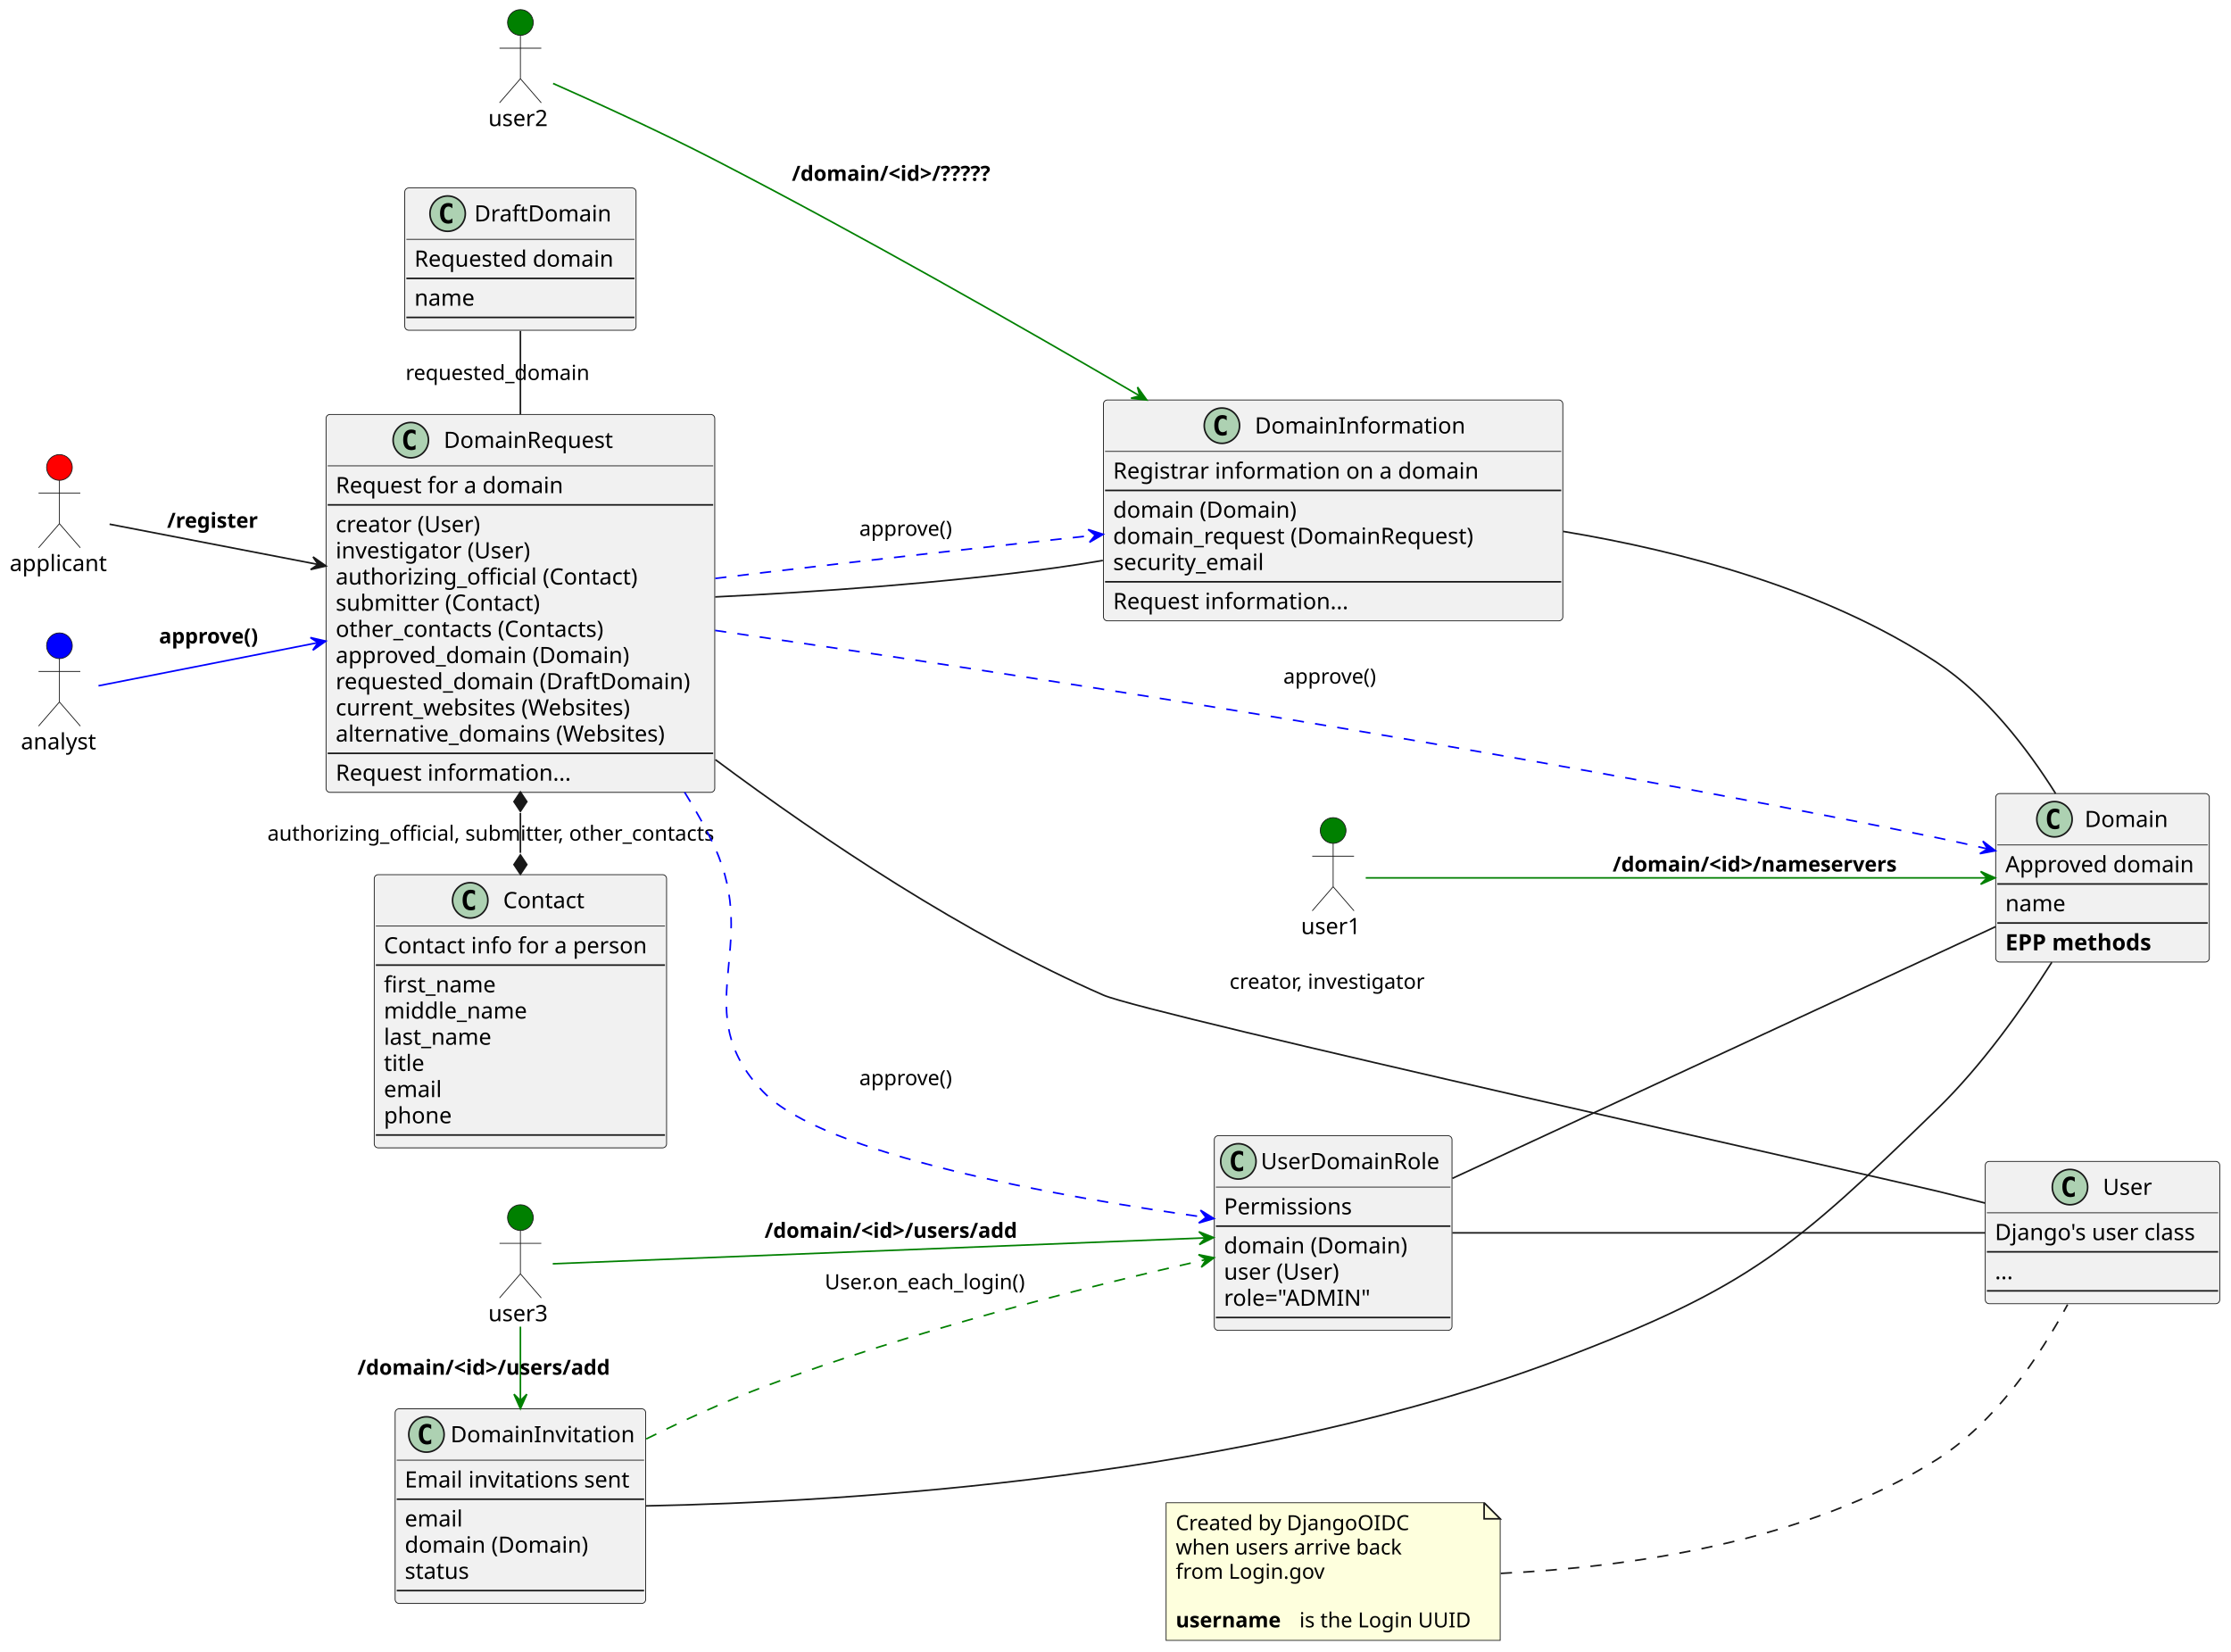
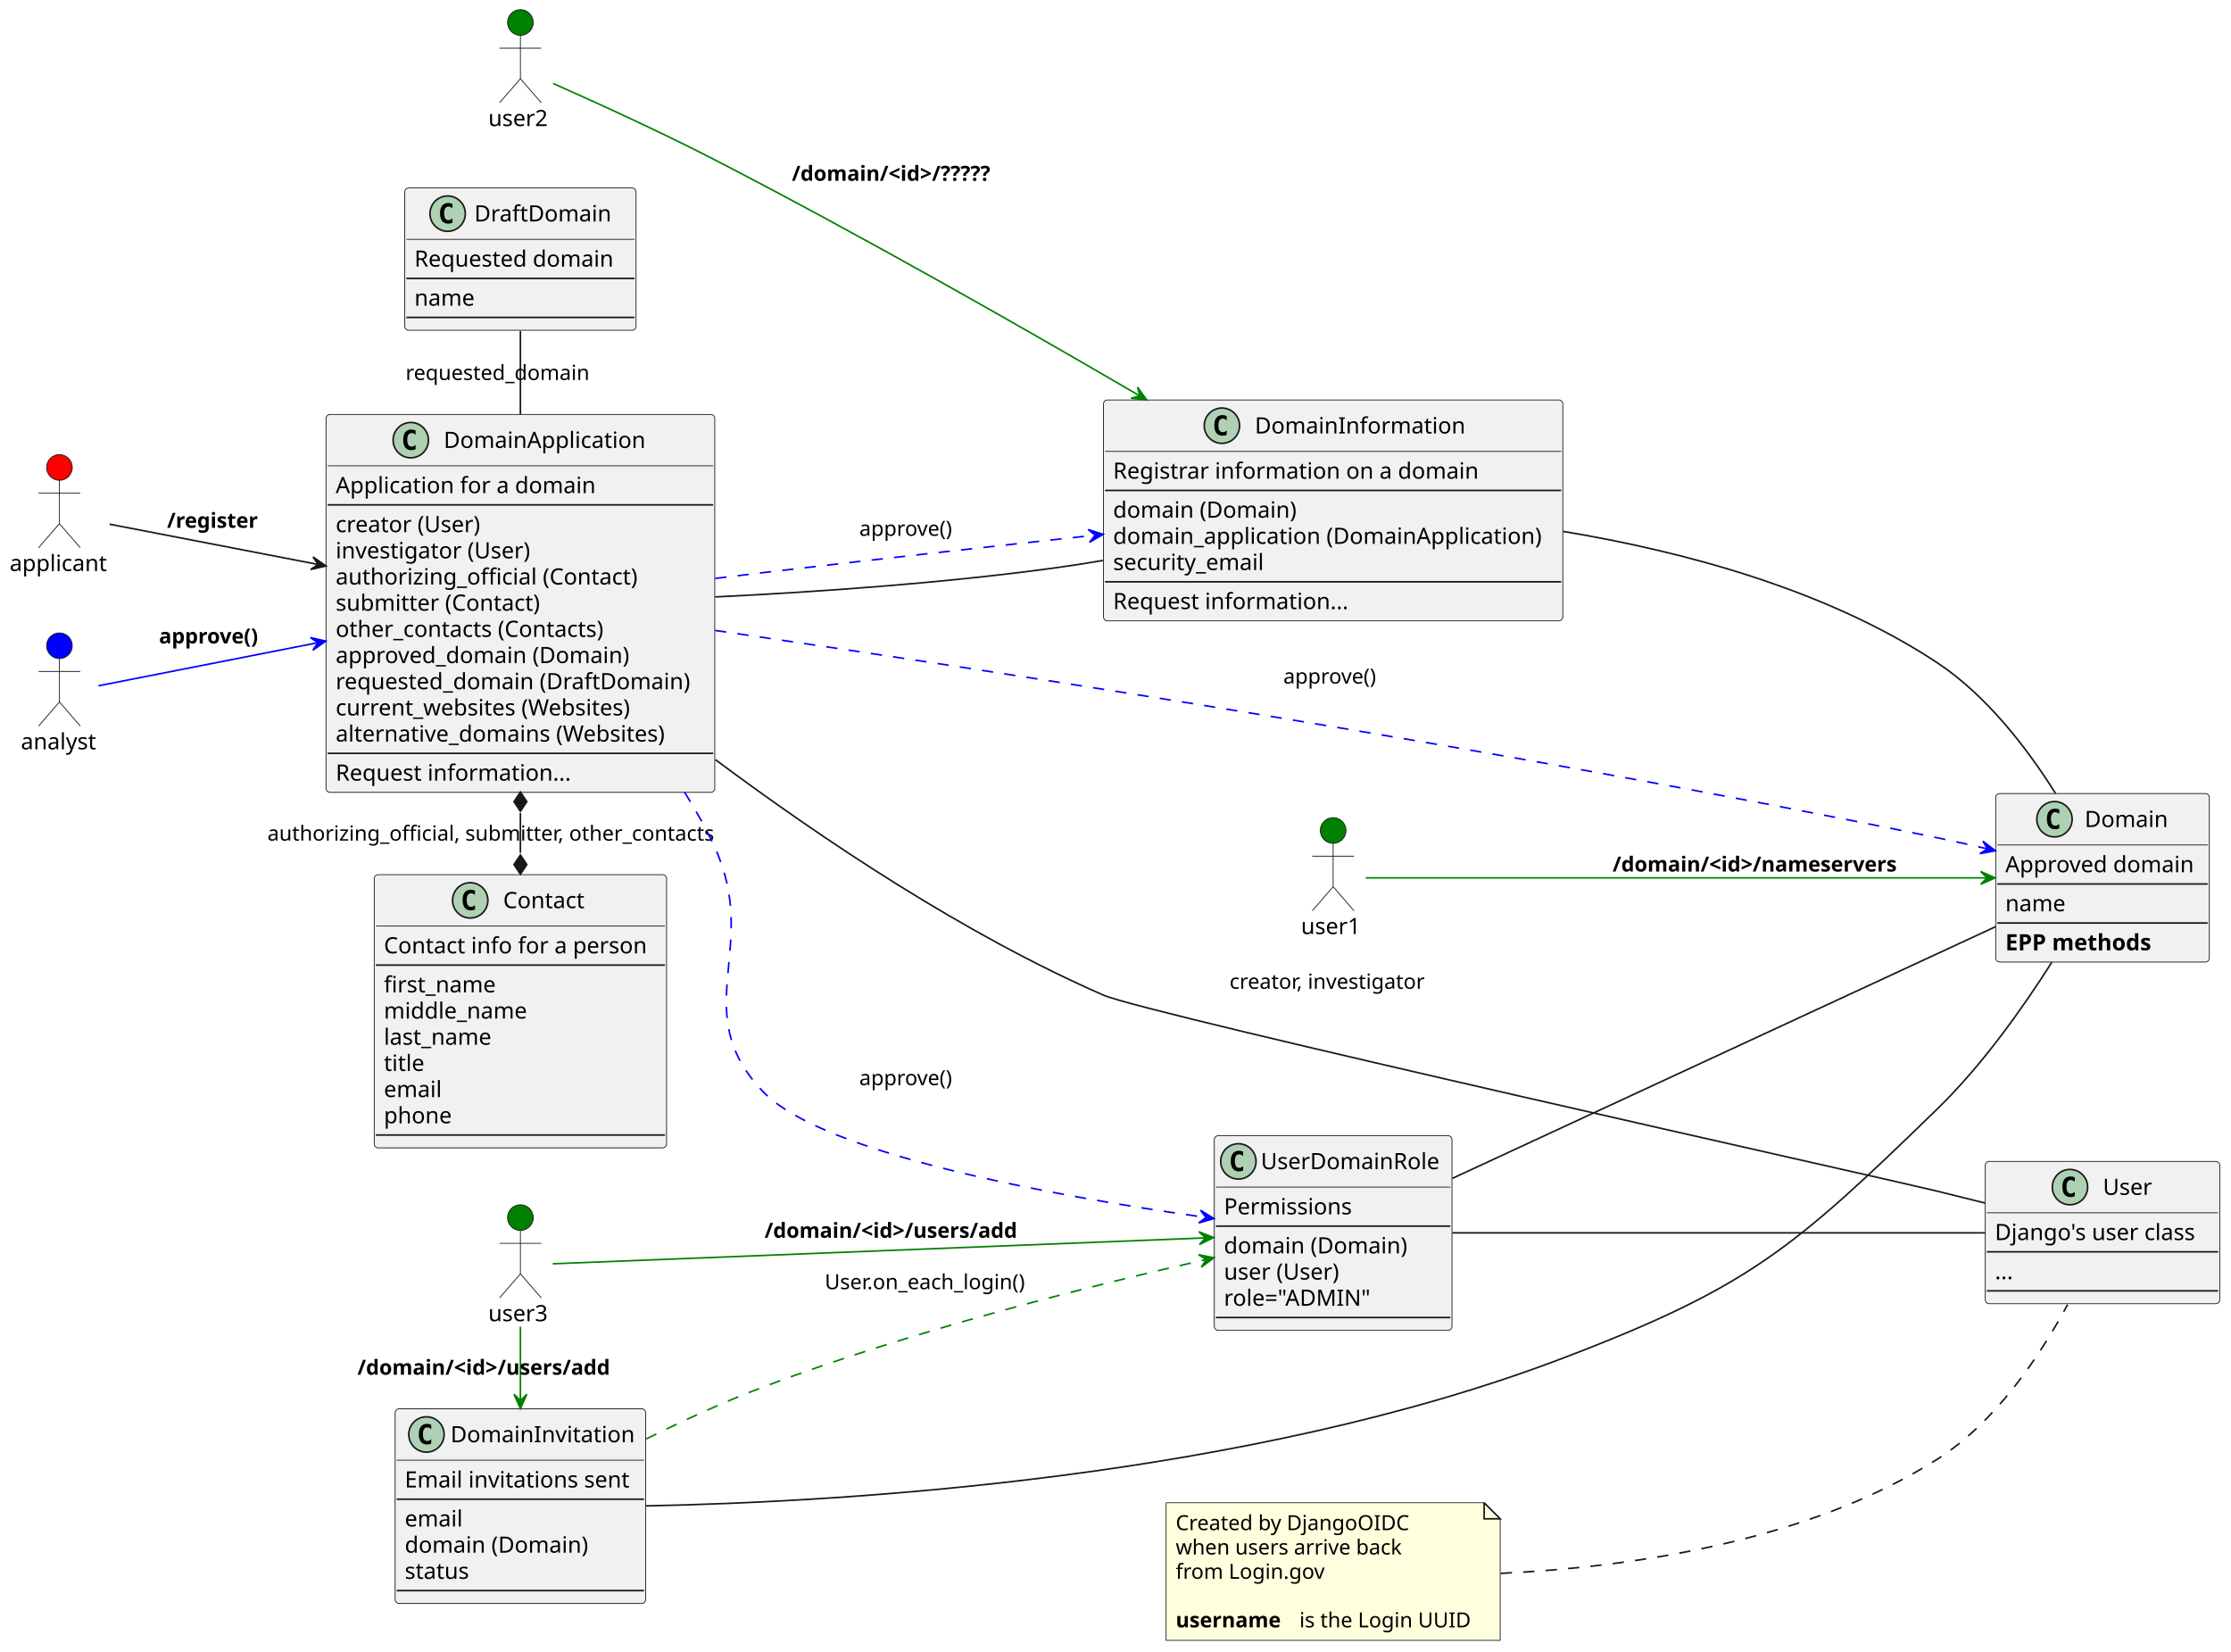
<svg xmlns="http://www.w3.org/2000/svg" contentStyleType="text/css" height="1028px" preserveAspectRatio="none" style="width:1389px;height:1028px;background:#FFFFFF;" version="1.1" viewBox="0 0 1389 1028" width="1389px" zoomAndPan="magnify">
  <defs />
  <g>
-     <g id="elem_DomainRequest">
-       <rect codeLine="38" fill="#F1F1F1" height="235.266" id="DomainRequest" rx="2.5" ry="2.5" style="stroke:#181818;stroke-width:0.5;" width="242" x="203" y="258" />
+     <g id="elem_DomainApplication">
+       <rect codeLine="38" fill="#F1F1F1" height="235.266" id="DomainApplication" rx="2.5" ry="2.5" style="stroke:#181818;stroke-width:0.5;" width="242" x="203" y="258" />
      <ellipse cx="255.75" cy="274" fill="#ADD1B2" rx="11" ry="11" style="stroke:#181818;stroke-width:1.0;" />
      <path d="M258.719,279.641 Q258.141,279.938 257.5,280.078 Q256.859,280.234 256.156,280.234 Q253.656,280.234 252.328,278.594 Q251.016,276.938 251.016,273.812 Q251.016,270.688 252.328,269.031 Q253.656,267.375 256.156,267.375 Q256.859,267.375 257.5,267.531 Q258.156,267.688 258.719,267.984 L258.719,270.703 Q258.094,270.125 257.5,269.859 Q256.906,269.578 256.281,269.578 Q254.938,269.578 254.25,270.656 Q253.562,271.719 253.562,273.812 Q253.562,275.906 254.25,276.984 Q254.938,278.047 256.281,278.047 Q256.906,278.047 257.5,277.781 Q258.094,277.5 258.719,276.922 L258.719,279.641 Z " fill="#000000" />
-       <text fill="#000000" font-family="sans-serif" font-size="14" lengthAdjust="spacing" textLength="128" x="276.25" y="278.847">DomainRequest</text>
+       <text fill="#000000" font-family="sans-serif" font-size="14" lengthAdjust="spacing" textLength="128" x="276.25" y="278.847">DomainApplication</text>
      <line style="stroke:#181818;stroke-width:0.5;" x1="204" x2="444" y1="290" y2="290" />
-       <text fill="#000000" font-family="sans-serif" font-size="14" lengthAdjust="spacing" textLength="164" x="209" y="306.995">Request for a domain</text>
+       <text fill="#000000" font-family="sans-serif" font-size="14" lengthAdjust="spacing" textLength="164" x="209" y="306.995">Application for a domain</text>
      <line style="stroke:#181818;stroke-width:1.0;" x1="204" x2="444" y1="314.297" y2="314.297" />
      <text fill="#000000" font-family="sans-serif" font-size="14" lengthAdjust="spacing" textLength="95" x="209" y="331.292">creator (User)</text>
      <text fill="#000000" font-family="sans-serif" font-size="14" lengthAdjust="spacing" textLength="126" x="209" y="347.589">investigator (User)</text>
      <text fill="#000000" font-family="sans-serif" font-size="14" lengthAdjust="spacing" textLength="194" x="209" y="363.886">authorizing_official (Contact)</text>
      <text fill="#000000" font-family="sans-serif" font-size="14" lengthAdjust="spacing" textLength="134" x="209" y="380.183">submitter (Contact)</text>
      <text fill="#000000" font-family="sans-serif" font-size="14" lengthAdjust="spacing" textLength="180" x="209" y="396.479">other_contacts (Contacts)</text>
      <text fill="#000000" font-family="sans-serif" font-size="14" lengthAdjust="spacing" textLength="190" x="209" y="412.776">approved_domain (Domain)</text>
      <text fill="#000000" font-family="sans-serif" font-size="14" lengthAdjust="spacing" textLength="230" x="209" y="429.073">requested_domain (DraftDomain)</text>
      <text fill="#000000" font-family="sans-serif" font-size="14" lengthAdjust="spacing" textLength="197" x="209" y="445.37">current_websites (Websites)</text>
      <text fill="#000000" font-family="sans-serif" font-size="14" lengthAdjust="spacing" textLength="215" x="209" y="461.667">alternative_domains (Websites)</text>
      <line style="stroke:#181818;stroke-width:1.0;" x1="204" x2="444" y1="468.969" y2="468.969" />
      <text fill="#000000" font-family="sans-serif" font-size="14" lengthAdjust="spacing" textLength="152" x="209" y="485.964">Request information...</text>
    </g>
    <g id="elem_User">
      <rect codeLine="54" fill="#F1F1F1" height="88.594" id="User" rx="2.5" ry="2.5" style="stroke:#181818;stroke-width:0.5;" width="146" x="1236" y="723" />
      <ellipse cx="1288.75" cy="739" fill="#ADD1B2" rx="11" ry="11" style="stroke:#181818;stroke-width:1.0;" />
      <path d="M1291.719,744.641 Q1291.141,744.938 1290.5,745.078 Q1289.859,745.234 1289.156,745.234 Q1286.656,745.234 1285.328,743.594 Q1284.016,741.938 1284.016,738.812 Q1284.016,735.688 1285.328,734.031 Q1286.656,732.375 1289.156,732.375 Q1289.859,732.375 1290.5,732.531 Q1291.156,732.688 1291.719,732.984 L1291.719,735.703 Q1291.094,735.125 1290.5,734.859 Q1289.906,734.578 1289.281,734.578 Q1287.938,734.578 1287.25,735.656 Q1286.562,736.719 1286.562,738.812 Q1286.562,740.906 1287.25,741.984 Q1287.938,743.047 1289.281,743.047 Q1289.906,743.047 1290.5,742.781 Q1291.094,742.5 1291.719,741.922 L1291.719,744.641 Z " fill="#000000" />
      <text fill="#000000" font-family="sans-serif" font-size="14" lengthAdjust="spacing" textLength="32" x="1309.25" y="743.847">User</text>
      <line style="stroke:#181818;stroke-width:0.5;" x1="1237" x2="1381" y1="755" y2="755" />
      <text fill="#000000" font-family="sans-serif" font-size="14" lengthAdjust="spacing" textLength="134" x="1242" y="771.995">Django's user class</text>
      <line style="stroke:#181818;stroke-width:1.0;" x1="1237" x2="1381" y1="779.297" y2="779.297" />
      <text fill="#000000" font-family="sans-serif" font-size="14" lengthAdjust="spacing" textLength="12" x="1242" y="796.292">...</text>
      <line style="stroke:#181818;stroke-width:1.0;" x1="1237" x2="1381" y1="803.594" y2="803.594" />
    </g>
    <g id="elem_GMN4">
      <path d="M726,935.5 L726,1021.164 L934,1021.164 L934,945.5 L924,935.5 L726,935.5 " fill="#FEFFDD" style="stroke:#181818;stroke-width:0.5;" />
      <path d="M924,935.5 L924,945.5 L934,945.5 L924,935.5 " fill="#FEFFDD" style="stroke:#181818;stroke-width:1.0;" />
      <text fill="#000000" font-family="sans-serif" font-size="13" lengthAdjust="spacing" textLength="151" x="732" y="952.567">Created by DjangoOIDC</text>
      <text fill="#000000" font-family="sans-serif" font-size="13" lengthAdjust="spacing" textLength="146" x="732" y="967.7">when users arrive back</text>
      <text fill="#000000" font-family="sans-serif" font-size="13" lengthAdjust="spacing" textLength="95" x="732" y="982.832">from Login.gov</text>
      <text fill="#000000" font-family="sans-serif" font-size="13" lengthAdjust="spacing" textLength="4" x="732" y="997.965"> </text>
      <text fill="#000000" font-family="sans-serif" font-size="13" font-weight="bold" lengthAdjust="spacing" textLength="73" x="732" y="1013.098">username</text>
      <text fill="#000000" font-family="sans-serif" font-size="13" lengthAdjust="spacing" textLength="110" x="809" y="1013.098">is the Login UUID</text>
    </g>
    <g id="elem_Contact">
      <rect codeLine="70" fill="#F1F1F1" height="170.078" id="Contact" rx="2.5" ry="2.5" style="stroke:#181818;stroke-width:0.5;" width="182" x="233" y="544.5" />
      <ellipse cx="292.75" cy="560.5" fill="#ADD1B2" rx="11" ry="11" style="stroke:#181818;stroke-width:1.0;" />
      <path d="M295.719,566.141 Q295.141,566.438 294.5,566.578 Q293.859,566.734 293.156,566.734 Q290.656,566.734 289.328,565.094 Q288.016,563.438 288.016,560.312 Q288.016,557.188 289.328,555.531 Q290.656,553.875 293.156,553.875 Q293.859,553.875 294.5,554.031 Q295.156,554.188 295.719,554.484 L295.719,557.203 Q295.094,556.625 294.5,556.359 Q293.906,556.078 293.281,556.078 Q291.938,556.078 291.25,557.156 Q290.562,558.219 290.562,560.312 Q290.562,562.406 291.25,563.484 Q291.938,564.547 293.281,564.547 Q293.906,564.547 294.5,564.281 Q295.094,564 295.719,563.422 L295.719,566.141 Z " fill="#000000" />
      <text fill="#000000" font-family="sans-serif" font-size="14" lengthAdjust="spacing" textLength="54" x="313.25" y="565.347">Contact</text>
      <line style="stroke:#181818;stroke-width:0.5;" x1="234" x2="414" y1="576.5" y2="576.5" />
      <text fill="#000000" font-family="sans-serif" font-size="14" lengthAdjust="spacing" textLength="170" x="239" y="593.495">Contact info for a person</text>
      <line style="stroke:#181818;stroke-width:1.0;" x1="234" x2="414" y1="600.797" y2="600.797" />
      <text fill="#000000" font-family="sans-serif" font-size="14" lengthAdjust="spacing" textLength="71" x="239" y="617.792">first_name</text>
      <text fill="#000000" font-family="sans-serif" font-size="14" lengthAdjust="spacing" textLength="92" x="239" y="634.089">middle_name</text>
      <text fill="#000000" font-family="sans-serif" font-size="14" lengthAdjust="spacing" textLength="70" x="239" y="650.386">last_name</text>
      <text fill="#000000" font-family="sans-serif" font-size="14" lengthAdjust="spacing" textLength="25" x="239" y="666.683">title</text>
      <text fill="#000000" font-family="sans-serif" font-size="14" lengthAdjust="spacing" textLength="36" x="239" y="682.98">email</text>
      <text fill="#000000" font-family="sans-serif" font-size="14" lengthAdjust="spacing" textLength="45" x="239" y="699.276">phone</text>
      <line style="stroke:#181818;stroke-width:1.0;" x1="234" x2="414" y1="706.578" y2="706.578" />
    </g>
    <g id="elem_DraftDomain">
      <rect codeLine="84" fill="#F1F1F1" height="88.594" id="DraftDomain" rx="2.5" ry="2.5" style="stroke:#181818;stroke-width:0.5;" width="144" x="252" y="117" />
      <ellipse cx="278.7" cy="133" fill="#ADD1B2" rx="11" ry="11" style="stroke:#181818;stroke-width:1.0;" />
      <path d="M281.669,138.641 Q281.091,138.938 280.45,139.078 Q279.809,139.234 279.106,139.234 Q276.606,139.234 275.278,137.594 Q273.966,135.938 273.966,132.812 Q273.966,129.688 275.278,128.031 Q276.606,126.375 279.106,126.375 Q279.809,126.375 280.45,126.531 Q281.106,126.688 281.669,126.984 L281.669,129.703 Q281.044,129.125 280.45,128.859 Q279.856,128.578 279.231,128.578 Q277.887,128.578 277.2,129.656 Q276.512,130.719 276.512,132.812 Q276.512,134.906 277.2,135.984 Q277.887,137.047 279.231,137.047 Q279.856,137.047 280.45,136.781 Q281.044,136.5 281.669,135.922 L281.669,138.641 Z " fill="#000000" />
      <text fill="#000000" font-family="sans-serif" font-size="14" lengthAdjust="spacing" textLength="86" x="295.3" y="137.847">DraftDomain</text>
      <line style="stroke:#181818;stroke-width:0.5;" x1="253" x2="395" y1="149" y2="149" />
      <text fill="#000000" font-family="sans-serif" font-size="14" lengthAdjust="spacing" textLength="132" x="258" y="165.995">Requested domain</text>
      <line style="stroke:#181818;stroke-width:1.0;" x1="253" x2="395" y1="173.297" y2="173.297" />
      <text fill="#000000" font-family="sans-serif" font-size="14" lengthAdjust="spacing" textLength="39" x="258" y="190.292">name</text>
      <line style="stroke:#181818;stroke-width:1.0;" x1="253" x2="395" y1="197.594" y2="197.594" />
    </g>
    <g id="elem_Domain">
      <rect codeLine="93" fill="#F1F1F1" height="104.891" id="Domain" rx="2.5" ry="2.5" style="stroke:#181818;stroke-width:0.5;" width="133" x="1242.5" y="494" />
      <ellipse cx="1279.1" cy="510" fill="#ADD1B2" rx="11" ry="11" style="stroke:#181818;stroke-width:1.0;" />
      <path d="M1282.069,515.641 Q1281.491,515.938 1280.85,516.078 Q1280.209,516.234 1279.506,516.234 Q1277.006,516.234 1275.678,514.594 Q1274.366,512.938 1274.366,509.812 Q1274.366,506.688 1275.678,505.031 Q1277.006,503.375 1279.506,503.375 Q1280.209,503.375 1280.85,503.531 Q1281.506,503.688 1282.069,503.984 L1282.069,506.703 Q1281.444,506.125 1280.85,505.859 Q1280.256,505.578 1279.631,505.578 Q1278.287,505.578 1277.6,506.656 Q1276.912,507.719 1276.912,509.812 Q1276.912,511.906 1277.6,512.984 Q1278.287,514.047 1279.631,514.047 Q1280.256,514.047 1280.85,513.781 Q1281.444,513.5 1282.069,512.922 L1282.069,515.641 Z " fill="#000000" />
      <text fill="#000000" font-family="sans-serif" font-size="14" lengthAdjust="spacing" textLength="53" x="1297.9" y="514.847">Domain</text>
      <line style="stroke:#181818;stroke-width:0.5;" x1="1243.5" x2="1374.5" y1="526" y2="526" />
      <text fill="#000000" font-family="sans-serif" font-size="14" lengthAdjust="spacing" textLength="121" x="1248.5" y="542.995">Approved domain</text>
      <line style="stroke:#181818;stroke-width:1.0;" x1="1243.5" x2="1374.5" y1="550.297" y2="550.297" />
      <text fill="#000000" font-family="sans-serif" font-size="14" lengthAdjust="spacing" textLength="39" x="1248.5" y="567.292">name</text>
      <line style="stroke:#181818;stroke-width:1.0;" x1="1243.5" x2="1374.5" y1="574.594" y2="574.594" />
      <text fill="#000000" font-family="sans-serif" font-size="14" font-weight="bold" lengthAdjust="spacing" textLength="103" x="1248.5" y="591.589">EPP methods</text>
    </g>
    <g id="elem_DomainInformation">
      <rect codeLine="103" fill="#F1F1F1" height="137.484" id="DomainInformation" rx="2.5" ry="2.5" style="stroke:#181818;stroke-width:0.5;" width="286" x="687" y="249" />
      <ellipse cx="760.75" cy="265" fill="#ADD1B2" rx="11" ry="11" style="stroke:#181818;stroke-width:1.0;" />
      <path d="M763.719,270.641 Q763.141,270.938 762.5,271.078 Q761.859,271.234 761.156,271.234 Q758.656,271.234 757.328,269.594 Q756.016,267.938 756.016,264.812 Q756.016,261.688 757.328,260.031 Q758.656,258.375 761.156,258.375 Q761.859,258.375 762.5,258.531 Q763.156,258.688 763.719,258.984 L763.719,261.703 Q763.094,261.125 762.5,260.859 Q761.906,260.578 761.281,260.578 Q759.938,260.578 759.25,261.656 Q758.562,262.719 758.562,264.812 Q758.562,266.906 759.25,267.984 Q759.938,269.047 761.281,269.047 Q761.906,269.047 762.5,268.781 Q763.094,268.5 763.719,267.922 L763.719,270.641 Z " fill="#000000" />
      <text fill="#000000" font-family="sans-serif" font-size="14" lengthAdjust="spacing" textLength="130" x="781.25" y="269.847">DomainInformation</text>
      <line style="stroke:#181818;stroke-width:0.5;" x1="688" x2="972" y1="281" y2="281" />
      <text fill="#000000" font-family="sans-serif" font-size="14" lengthAdjust="spacing" textLength="232" x="693" y="297.995">Registrar information on a domain</text>
      <line style="stroke:#181818;stroke-width:1.0;" x1="688" x2="972" y1="305.297" y2="305.297" />
      <text fill="#000000" font-family="sans-serif" font-size="14" lengthAdjust="spacing" textLength="118" x="693" y="322.292">domain (Domain)</text>
-       <text fill="#000000" font-family="sans-serif" font-size="14" lengthAdjust="spacing" textLength="274" x="693" y="338.589">domain_request (DomainRequest)</text>
+       <text fill="#000000" font-family="sans-serif" font-size="14" lengthAdjust="spacing" textLength="274" x="693" y="338.589">domain_application (DomainApplication)</text>
      <text fill="#000000" font-family="sans-serif" font-size="14" lengthAdjust="spacing" textLength="97" x="693" y="354.886">security_email</text>
      <line style="stroke:#181818;stroke-width:1.0;" x1="688" x2="972" y1="362.188" y2="362.188" />
      <text fill="#000000" font-family="sans-serif" font-size="14" lengthAdjust="spacing" textLength="152" x="693" y="379.183">Request information...</text>
    </g>
    <g id="elem_UserDomainRole">
      <rect codeLine="117" fill="#F1F1F1" height="121.188" id="UserDomainRole" rx="2.5" ry="2.5" style="stroke:#181818;stroke-width:0.5;" width="148" x="756" y="707" />
      <ellipse cx="771" cy="723" fill="#ADD1B2" rx="11" ry="11" style="stroke:#181818;stroke-width:1.0;" />
      <path d="M773.969,728.641 Q773.391,728.938 772.75,729.078 Q772.109,729.234 771.406,729.234 Q768.906,729.234 767.578,727.594 Q766.266,725.938 766.266,722.812 Q766.266,719.688 767.578,718.031 Q768.906,716.375 771.406,716.375 Q772.109,716.375 772.75,716.531 Q773.406,716.688 773.969,716.984 L773.969,719.703 Q773.344,719.125 772.75,718.859 Q772.156,718.578 771.531,718.578 Q770.188,718.578 769.5,719.656 Q768.812,720.719 768.812,722.812 Q768.812,724.906 769.5,725.984 Q770.188,727.047 771.531,727.047 Q772.156,727.047 772.75,726.781 Q773.344,726.5 773.969,725.922 L773.969,728.641 Z " fill="#000000" />
      <text fill="#000000" font-family="sans-serif" font-size="14" lengthAdjust="spacing" textLength="116" x="785" y="727.847">UserDomainRole</text>
      <line style="stroke:#181818;stroke-width:0.5;" x1="757" x2="903" y1="739" y2="739" />
      <text fill="#000000" font-family="sans-serif" font-size="14" lengthAdjust="spacing" textLength="84" x="762" y="755.995">Permissions</text>
      <line style="stroke:#181818;stroke-width:1.0;" x1="757" x2="903" y1="763.297" y2="763.297" />
      <text fill="#000000" font-family="sans-serif" font-size="14" lengthAdjust="spacing" textLength="118" x="762" y="780.292">domain (Domain)</text>
      <text fill="#000000" font-family="sans-serif" font-size="14" lengthAdjust="spacing" textLength="77" x="762" y="796.589">user (User)</text>
      <text fill="#000000" font-family="sans-serif" font-size="14" lengthAdjust="spacing" textLength="93" x="762" y="812.886">role="ADMIN"</text>
      <line style="stroke:#181818;stroke-width:1.0;" x1="757" x2="903" y1="820.188" y2="820.188" />
    </g>
    <g id="elem_DomainInvitation">
      <rect codeLine="129" fill="#F1F1F1" height="121.188" id="DomainInvitation" rx="2.5" ry="2.5" style="stroke:#181818;stroke-width:0.5;" width="156" x="246" y="877" />
      <ellipse cx="265.5" cy="893" fill="#ADD1B2" rx="11" ry="11" style="stroke:#181818;stroke-width:1.0;" />
      <path d="M268.469,898.641 Q267.891,898.938 267.25,899.078 Q266.609,899.234 265.906,899.234 Q263.406,899.234 262.078,897.594 Q260.766,895.938 260.766,892.812 Q260.766,889.688 262.078,888.031 Q263.406,886.375 265.906,886.375 Q266.609,886.375 267.25,886.531 Q267.906,886.688 268.469,886.984 L268.469,889.703 Q267.844,889.125 267.25,888.859 Q266.656,888.578 266.031,888.578 Q264.688,888.578 264,889.656 Q263.312,890.719 263.312,892.812 Q263.312,894.906 264,895.984 Q264.688,897.047 266.031,897.047 Q266.656,897.047 267.25,896.781 Q267.844,896.5 268.469,895.922 L268.469,898.641 Z " fill="#000000" />
      <text fill="#000000" font-family="sans-serif" font-size="14" lengthAdjust="spacing" textLength="114" x="280.5" y="897.847">DomainInvitation</text>
      <line style="stroke:#181818;stroke-width:0.5;" x1="247" x2="401" y1="909" y2="909" />
      <text fill="#000000" font-family="sans-serif" font-size="14" lengthAdjust="spacing" textLength="144" x="252" y="925.995">Email invitations sent</text>
      <line style="stroke:#181818;stroke-width:1.0;" x1="247" x2="401" y1="933.297" y2="933.297" />
      <text fill="#000000" font-family="sans-serif" font-size="14" lengthAdjust="spacing" textLength="36" x="252" y="950.292">email</text>
      <text fill="#000000" font-family="sans-serif" font-size="14" lengthAdjust="spacing" textLength="118" x="252" y="966.589">domain (Domain)</text>
      <text fill="#000000" font-family="sans-serif" font-size="14" lengthAdjust="spacing" textLength="43" x="252" y="982.886">status</text>
      <line style="stroke:#181818;stroke-width:1.0;" x1="247" x2="401" y1="990.188" y2="990.188" />
    </g>
    <g id="elem_applicant">
      <ellipse cx="37" cy="291" fill="#FF0000" rx="8" ry="8" style="stroke:#181818;stroke-width:0.5;" />
      <path d="M37,299 L37,326 M24,307 L50,307 M37,326 L24,341 M37,326 L50,341 " fill="none" style="stroke:#181818;stroke-width:0.5;" />
      <text fill="#000000" font-family="sans-serif" font-size="14" lengthAdjust="spacing" textLength="62" x="6" y="355.495">applicant</text>
    </g>
    <g id="elem_analyst">
      <ellipse cx="37" cy="402" fill="#0000FF" rx="8" ry="8" style="stroke:#181818;stroke-width:0.5;" />
      <path d="M37,410 L37,437 M24,418 L50,418 M37,437 L24,452 M37,437 L50,452 " fill="none" style="stroke:#181818;stroke-width:0.5;" />
      <text fill="#000000" font-family="sans-serif" font-size="14" lengthAdjust="spacing" textLength="48" x="13" y="466.495">analyst</text>
    </g>
    <g id="elem_user1">
      <ellipse cx="830" cy="517" fill="#008000" rx="8" ry="8" style="stroke:#181818;stroke-width:0.5;" />
      <path d="M830,525 L830,552 M817,533 L843,533 M830,552 L817,567 M830,552 L843,567 " fill="none" style="stroke:#181818;stroke-width:0.5;" />
      <text fill="#000000" font-family="sans-serif" font-size="14" lengthAdjust="spacing" textLength="40" x="810" y="581.495">user1</text>
    </g>
    <g id="elem_user2">
      <ellipse cx="324" cy="14" fill="#008000" rx="8" ry="8" style="stroke:#181818;stroke-width:0.5;" />
      <path d="M324,22 L324,49 M311,30 L337,30 M324,49 L311,64 M324,49 L337,64 " fill="none" style="stroke:#181818;stroke-width:0.5;" />
      <text fill="#000000" font-family="sans-serif" font-size="14" lengthAdjust="spacing" textLength="40" x="304" y="78.495">user2</text>
    </g>
    <g id="elem_user3">
      <ellipse cx="324" cy="758" fill="#008000" rx="8" ry="8" style="stroke:#181818;stroke-width:0.5;" />
      <path d="M324,766 L324,793 M311,774 L337,774 M324,793 L311,808 M324,793 L337,808 " fill="none" style="stroke:#181818;stroke-width:0.5;" />
      <text fill="#000000" font-family="sans-serif" font-size="14" lengthAdjust="spacing" textLength="40" x="304" y="822.495">user3</text>
    </g>
    <g id="link_GMN4_User">
      <path d="M934.37,979.47 C1014.2,975.67 1124.45,960.15 1206,908.5 C1242.5,885.38 1270.05,844.1 1287.26,812.15 " fill="none" id="GMN4-User" style="stroke:#181818;stroke-width:1.0;stroke-dasharray:7.0,7.0;" />
    </g>
-     <g id="link_User_DomainRequest">
-       <path codeLine="68" d="M1235.88,748.94 C1225.85,746.41 1215.67,743.87 1206,741.5 C1177.23,734.45 714.14,631.36 687,619.5 C600.71,581.79 512.91,523.21 445.39,472.9 " fill="none" id="User-DomainRequest" style="stroke:#181818;stroke-width:1.0;" />
+     <g id="link_User_DomainApplication">
+       <path codeLine="68" d="M1235.88,748.94 C1225.85,746.41 1215.67,743.87 1206,741.5 C1177.23,734.45 714.14,631.36 687,619.5 C600.71,581.79 512.91,523.21 445.39,472.9 " fill="none" id="User-DomainApplication" style="stroke:#181818;stroke-width:1.0;" />
      <text fill="#000000" font-family="sans-serif" font-size="13" lengthAdjust="spacing" textLength="129" x="765.5" y="615.567">creator, investigator</text>
    </g>
-     <g id="link_DomainRequest_Contact">
-       <path codeLine="82" d="M324,506.15 C324,514.48 324,522.78 324,530.92 " fill="none" id="DomainRequest-Contact" style="stroke:#181818;stroke-width:1.0;" />
+     <g id="link_DomainApplication_Contact">
+       <path codeLine="82" d="M324,506.15 C324,514.48 324,522.78 324,530.92 " fill="none" id="DomainApplication-Contact" style="stroke:#181818;stroke-width:1.0;" />
      <polygon fill="#181818" points="324,493.06,320,499.06,324,505.06,328,499.06,324,493.06" style="stroke:#181818;stroke-width:1.0;" />
      <polygon fill="#181818" points="324,544.22,328,538.22,324,532.22,320,538.22,324,544.22" style="stroke:#181818;stroke-width:1.0;" />
      <text fill="#000000" font-family="sans-serif" font-size="13" lengthAdjust="spacing" textLength="292" x="166.5" y="523.317">authorizing_official, submitter, other_contacts</text>
    </g>
-     <g id="link_DraftDomain_DomainRequest">
-       <path codeLine="91" d="M324,206 C324,221.38 324,239.4 324,257.86 " fill="none" id="DraftDomain-DomainRequest" style="stroke:#181818;stroke-width:1.0;" />
+     <g id="link_DraftDomain_DomainApplication">
+       <path codeLine="91" d="M324,206 C324,221.38 324,239.4 324,257.86 " fill="none" id="DraftDomain-DomainApplication" style="stroke:#181818;stroke-width:1.0;" />
      <text fill="#000000" font-family="sans-serif" font-size="13" lengthAdjust="spacing" textLength="120" x="252.5" y="236.567">requested_domain</text>
    </g>
-     <g id="link_DomainRequest_Domain">
-       <path codeLine="101" d="M445.23,392.46 C615.33,417.13 935.66,466.05 1206,521.5 C1216.13,523.58 1226.78,525.96 1237.22,528.41 " fill="none" id="DomainRequest-to-Domain" style="stroke:#0000FF;stroke-width:1.0;stroke-dasharray:7.0,7.0;" />
+     <g id="link_DomainApplication_Domain">
+       <path codeLine="101" d="M445.23,392.46 C615.33,417.13 935.66,466.05 1206,521.5 C1216.13,523.58 1226.78,525.96 1237.22,528.41 " fill="none" id="DomainApplication-to-Domain" style="stroke:#0000FF;stroke-width:1.0;stroke-dasharray:7.0,7.0;" />
      <polygon fill="#0000FF" points="1242.32,529.62,1234.492,523.643,1237.456,528.461,1232.638,531.425,1242.32,529.62" style="stroke:#0000FF;stroke-width:1.0;" />
      <text fill="#000000" font-family="sans-serif" font-size="13" lengthAdjust="spacing" textLength="62" x="799" y="425.567">approve()</text>
    </g>
    <g id="link_DomainInformation_Domain">
      <path codeLine="113" d="M973.23,330.82 C1047.47,343.14 1136.95,366.85 1206,412.5 C1236.85,432.9 1262.12,465.85 1279.79,493.98 " fill="none" id="DomainInformation-Domain" style="stroke:#181818;stroke-width:1.0;" />
    </g>
-     <g id="link_DomainInformation_DomainRequest">
-       <path codeLine="114" d="M686.61,348.91 C676.61,350.62 666.67,352.17 657,353.5 C587.18,363.07 508.51,368.52 445.27,371.6 " fill="none" id="DomainInformation-DomainRequest" style="stroke:#181818;stroke-width:1.0;" />
-     </g>
-     <g id="link_DomainRequest_DomainInformation">
-       <path codeLine="115" d="M445.33,360.08 C455.36,358.85 465.35,357.64 475,356.5 C542.78,348.47 617.94,340.12 681.5,333.21 " fill="none" id="DomainRequest-to-DomainInformation" style="stroke:#0000FF;stroke-width:1.0;stroke-dasharray:7.0,7.0;" />
+     <g id="link_DomainInformation_DomainApplication">
+       <path codeLine="114" d="M686.61,348.91 C676.61,350.62 666.67,352.17 657,353.5 C587.18,363.07 508.51,368.52 445.27,371.6 " fill="none" id="DomainInformation-DomainApplication" style="stroke:#181818;stroke-width:1.0;" />
+     </g>
+     <g id="link_DomainApplication_DomainInformation">
+       <path codeLine="115" d="M445.33,360.08 C455.36,358.85 465.35,357.64 475,356.5 C542.78,348.47 617.94,340.12 681.5,333.21 " fill="none" id="DomainApplication-to-DomainInformation" style="stroke:#0000FF;stroke-width:1.0;stroke-dasharray:7.0,7.0;" />
      <polygon fill="#0000FF" points="686.83,332.63,677.449,329.631,681.86,333.173,678.317,337.583,686.83,332.63" style="stroke:#0000FF;stroke-width:1.0;" />
      <text fill="#000000" font-family="sans-serif" font-size="13" lengthAdjust="spacing" textLength="62" x="535" y="333.567">approve()</text>
    </g>
    <g id="link_UserDomainRole_User">
      <path codeLine="125" d="M904.23,767.5 C994.32,767.5 1146.33,767.5 1235.91,767.5 " fill="none" id="UserDomainRole-User" style="stroke:#181818;stroke-width:1.0;" />
    </g>
    <g id="link_UserDomainRole_Domain">
      <path codeLine="126" d="M904.23,733.57 C996.54,690.8 1153.86,617.91 1242.41,576.89 " fill="none" id="UserDomainRole-Domain" style="stroke:#181818;stroke-width:1.0;" />
    </g>
-     <g id="link_DomainRequest_UserDomainRole">
-       <path codeLine="127" d="M426.23,493.2 C433.25,504.39 439.66,515.9 445,527.5 C473.8,590.04 427.51,629.64 475,679.5 C512.4,718.77 658.19,744.88 750.61,757.87 " fill="none" id="DomainRequest-to-UserDomainRole" style="stroke:#0000FF;stroke-width:1.0;stroke-dasharray:7.0,7.0;" />
+     <g id="link_DomainApplication_UserDomainRole">
+       <path codeLine="127" d="M426.23,493.2 C433.25,504.39 439.66,515.9 445,527.5 C473.8,590.04 427.51,629.64 475,679.5 C512.4,718.77 658.19,744.88 750.61,757.87 " fill="none" id="DomainApplication-to-UserDomainRole" style="stroke:#0000FF;stroke-width:1.0;stroke-dasharray:7.0,7.0;" />
      <polygon fill="#0000FF" points="755.79,758.59,747.423,753.394,750.837,757.905,746.327,761.319,755.79,758.59" style="stroke:#0000FF;stroke-width:1.0;" />
      <text fill="#000000" font-family="sans-serif" font-size="13" lengthAdjust="spacing" textLength="62" x="535" y="675.567">approve()</text>
    </g>
    <g id="link_DomainInvitation_Domain">
      <path codeLine="137" d="M402.06,937.46 C526.31,935.02 776.83,920.24 973,845.5 C1089.23,801.22 1116.77,777.15 1206,690.5 C1233.8,663.5 1259.03,628.02 1277.45,599.04 " fill="none" id="DomainInvitation-Domain" style="stroke:#181818;stroke-width:1.0;" />
    </g>
    <g id="link_DomainInvitation_UserDomainRole">
      <path codeLine="138" d="M402.36,895.78 C425.33,884.37 450.83,872.64 475,863.5 C567.48,828.52 678.01,800.66 750.67,784.15 " fill="none" id="DomainInvitation-to-UserDomainRole" style="stroke:#008000;stroke-width:1.0;stroke-dasharray:7.0,7.0;" />
      <polygon fill="#008000" points="755.83,782.98,746.171,781.054,750.952,784.078,747.928,788.859,755.83,782.98" style="stroke:#008000;stroke-width:1.0;" />
      <text fill="#000000" font-family="sans-serif" font-size="13" lengthAdjust="spacing" textLength="105" x="513.5" y="802.567">User.on_each_login()</text>
    </g>
-     <g id="link_applicant_DomainRequest">
-       <path codeLine="141" d="M68.23,326.33 C99.39,332.35 150.06,342.13 198.04,351.39 " fill="none" id="applicant-to-DomainRequest" style="stroke:#181818;stroke-width:1.0;" />
+     <g id="link_applicant_DomainApplication">
+       <path codeLine="141" d="M68.23,326.33 C99.39,332.35 150.06,342.13 198.04,351.39 " fill="none" id="applicant-to-DomainApplication" style="stroke:#181818;stroke-width:1.0;" />
      <polygon fill="#181818" points="202.97,352.34,194.901,346.693,198.062,351.384,193.371,354.546,202.97,352.34" style="stroke:#181818;stroke-width:1.0;" />
      <text fill="#000000" font-family="sans-serif" font-size="13" font-weight="bold" lengthAdjust="spacing" textLength="63" x="104" y="328.567">/register</text>
    </g>
-     <g id="link_analyst_DomainRequest">
-       <path codeLine="144" d="M61.32,426.92 C91.46,421 146.21,410.24 197.86,400.09 " fill="none" id="analyst-to-DomainRequest" style="stroke:#0000FF;stroke-width:1.0;" />
+     <g id="link_analyst_DomainApplication">
+       <path codeLine="144" d="M61.32,426.92 C91.46,421 146.21,410.24 197.86,400.09 " fill="none" id="analyst-to-DomainApplication" style="stroke:#0000FF;stroke-width:1.0;" />
      <polygon fill="#0000FF" points="202.85,399.11,193.25,396.91,197.943,400.069,194.784,404.761,202.85,399.11" style="stroke:#0000FF;stroke-width:1.0;" />
      <text fill="#000000" font-family="sans-serif" font-size="13" font-weight="bold" lengthAdjust="spacing" textLength="73" x="99" y="400.567">approve()</text>
    </g>
    <g id="link_user1_Domain">
      <path codeLine="147" d="M850.29,546.5 C914.8,546.5 1125.23,546.5 1236.9,546.5 " fill="none" id="user1-to-Domain" style="stroke:#008000;stroke-width:1.0;" />
      <polygon fill="#008000" points="1242.14,546.5,1233.14,542.5,1237.14,546.5,1233.14,550.5,1242.14,546.5" style="stroke:#008000;stroke-width:1.0;" />
      <text fill="#000000" font-family="sans-serif" font-size="13" font-weight="bold" lengthAdjust="spacing" textLength="201" x="1004" y="542.567">/domain/&lt;id&gt;/nameservers</text>
    </g>
    <g id="link_user2_DomainInformation">
      <path codeLine="149" d="M344.35,51.96 C368.26,62.54 410.07,81.47 445,99.5 C535,145.95 634.38,202.52 709.49,246.39 " fill="none" id="user2-to-DomainInformation" style="stroke:#008000;stroke-width:1.0;" />
      <polygon fill="#008000" points="713.95,249,708.208,240.998,709.636,246.472,704.163,247.9,713.95,249" style="stroke:#008000;stroke-width:1.0;" />
      <text fill="#000000" font-family="sans-serif" font-size="13" font-weight="bold" lengthAdjust="spacing" textLength="146" x="493" y="112.567">/domain/&lt;id&gt;/?????</text>
    </g>
    <g id="link_user3_UserDomainRole">
      <path codeLine="151" d="M344.14,786.74 C410.14,784.12 630.69,775.37 750.28,770.62 " fill="none" id="user3-to-UserDomainRole" style="stroke:#008000;stroke-width:1.0;" />
      <polygon fill="#008000" points="755.55,770.41,746.397,766.773,750.554,770.61,746.717,774.766,755.55,770.41" style="stroke:#008000;stroke-width:1.0;" />
      <text fill="#000000" font-family="sans-serif" font-size="13" font-weight="bold" lengthAdjust="spacing" textLength="180" x="476" y="770.567">/domain/&lt;id&gt;/users/add</text>
    </g>
    <g id="link_user3_DomainInvitation">
      <path codeLine="152" d="M324,825.87 C324,839.81 324,856 324,871.64 " fill="none" id="user3-to-DomainInvitation" style="stroke:#008000;stroke-width:1.0;" />
      <polygon fill="#008000" points="324,876.92,328,867.92,324,871.92,320,867.92,324,876.92" style="stroke:#008000;stroke-width:1.0;" />
      <text fill="#000000" font-family="sans-serif" font-size="13" font-weight="bold" lengthAdjust="spacing" textLength="180" x="222.5" y="855.817">/domain/&lt;id&gt;/users/add</text>
    </g>
  </g>
</svg>
